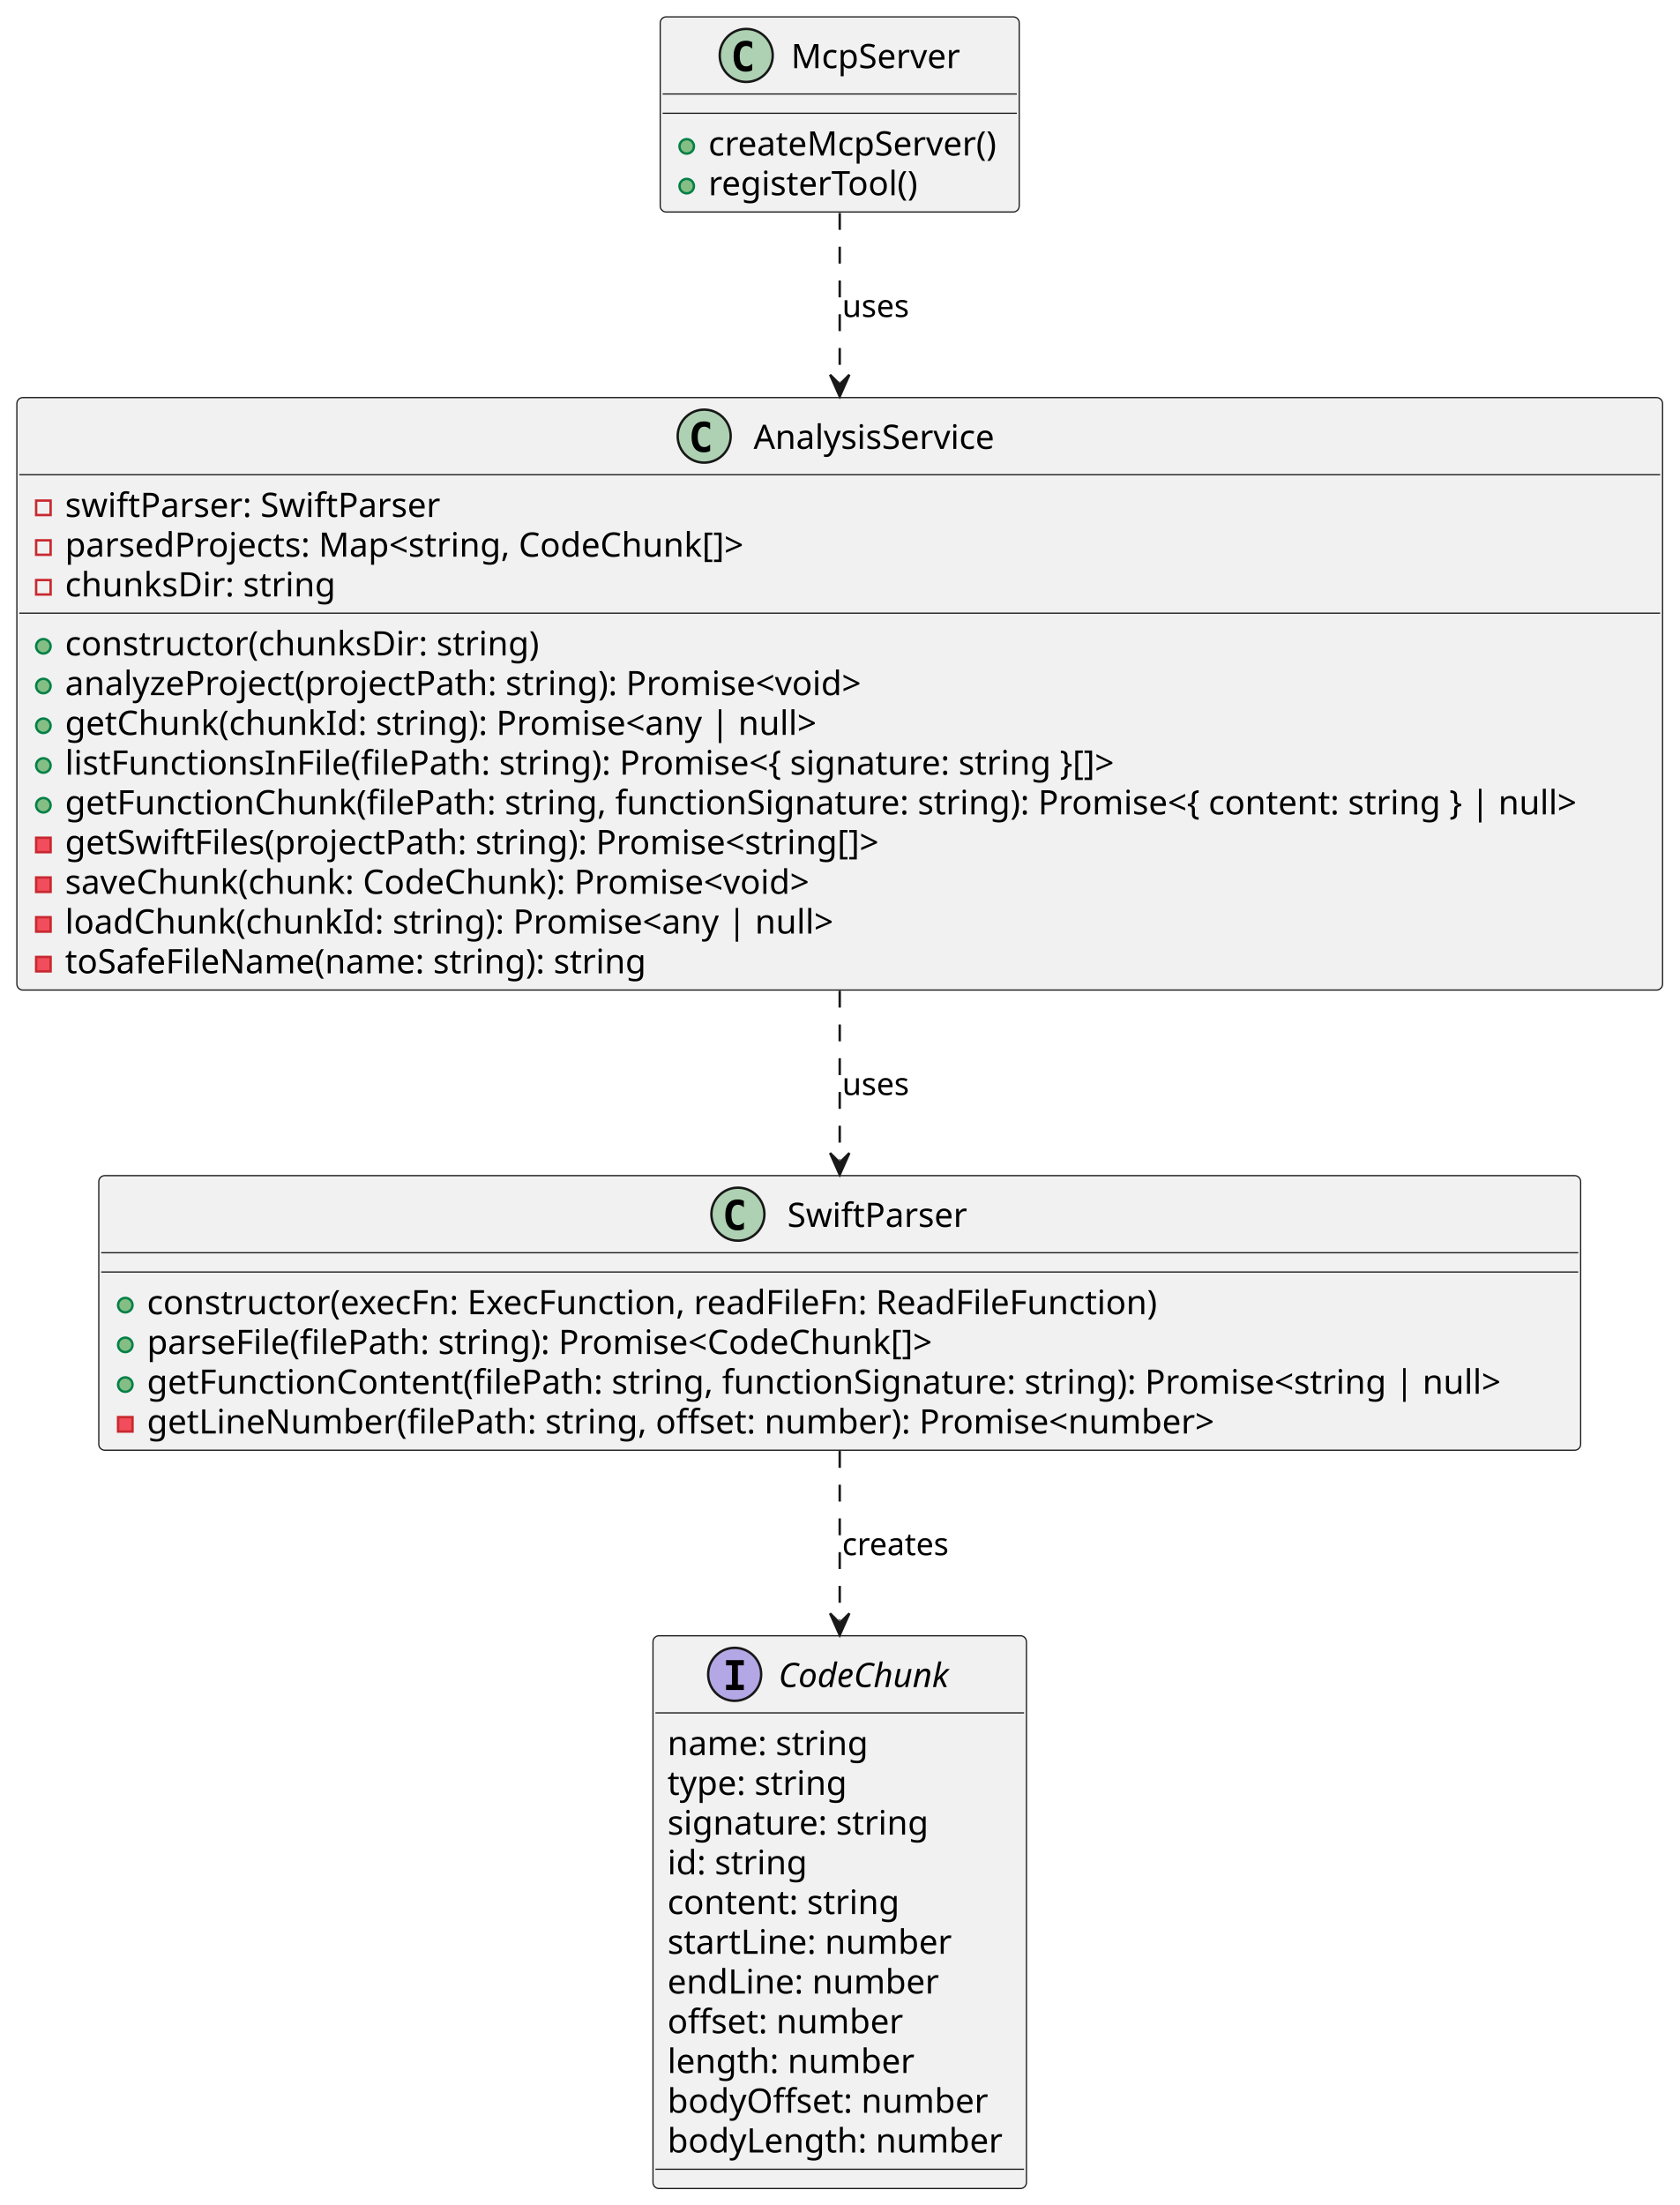
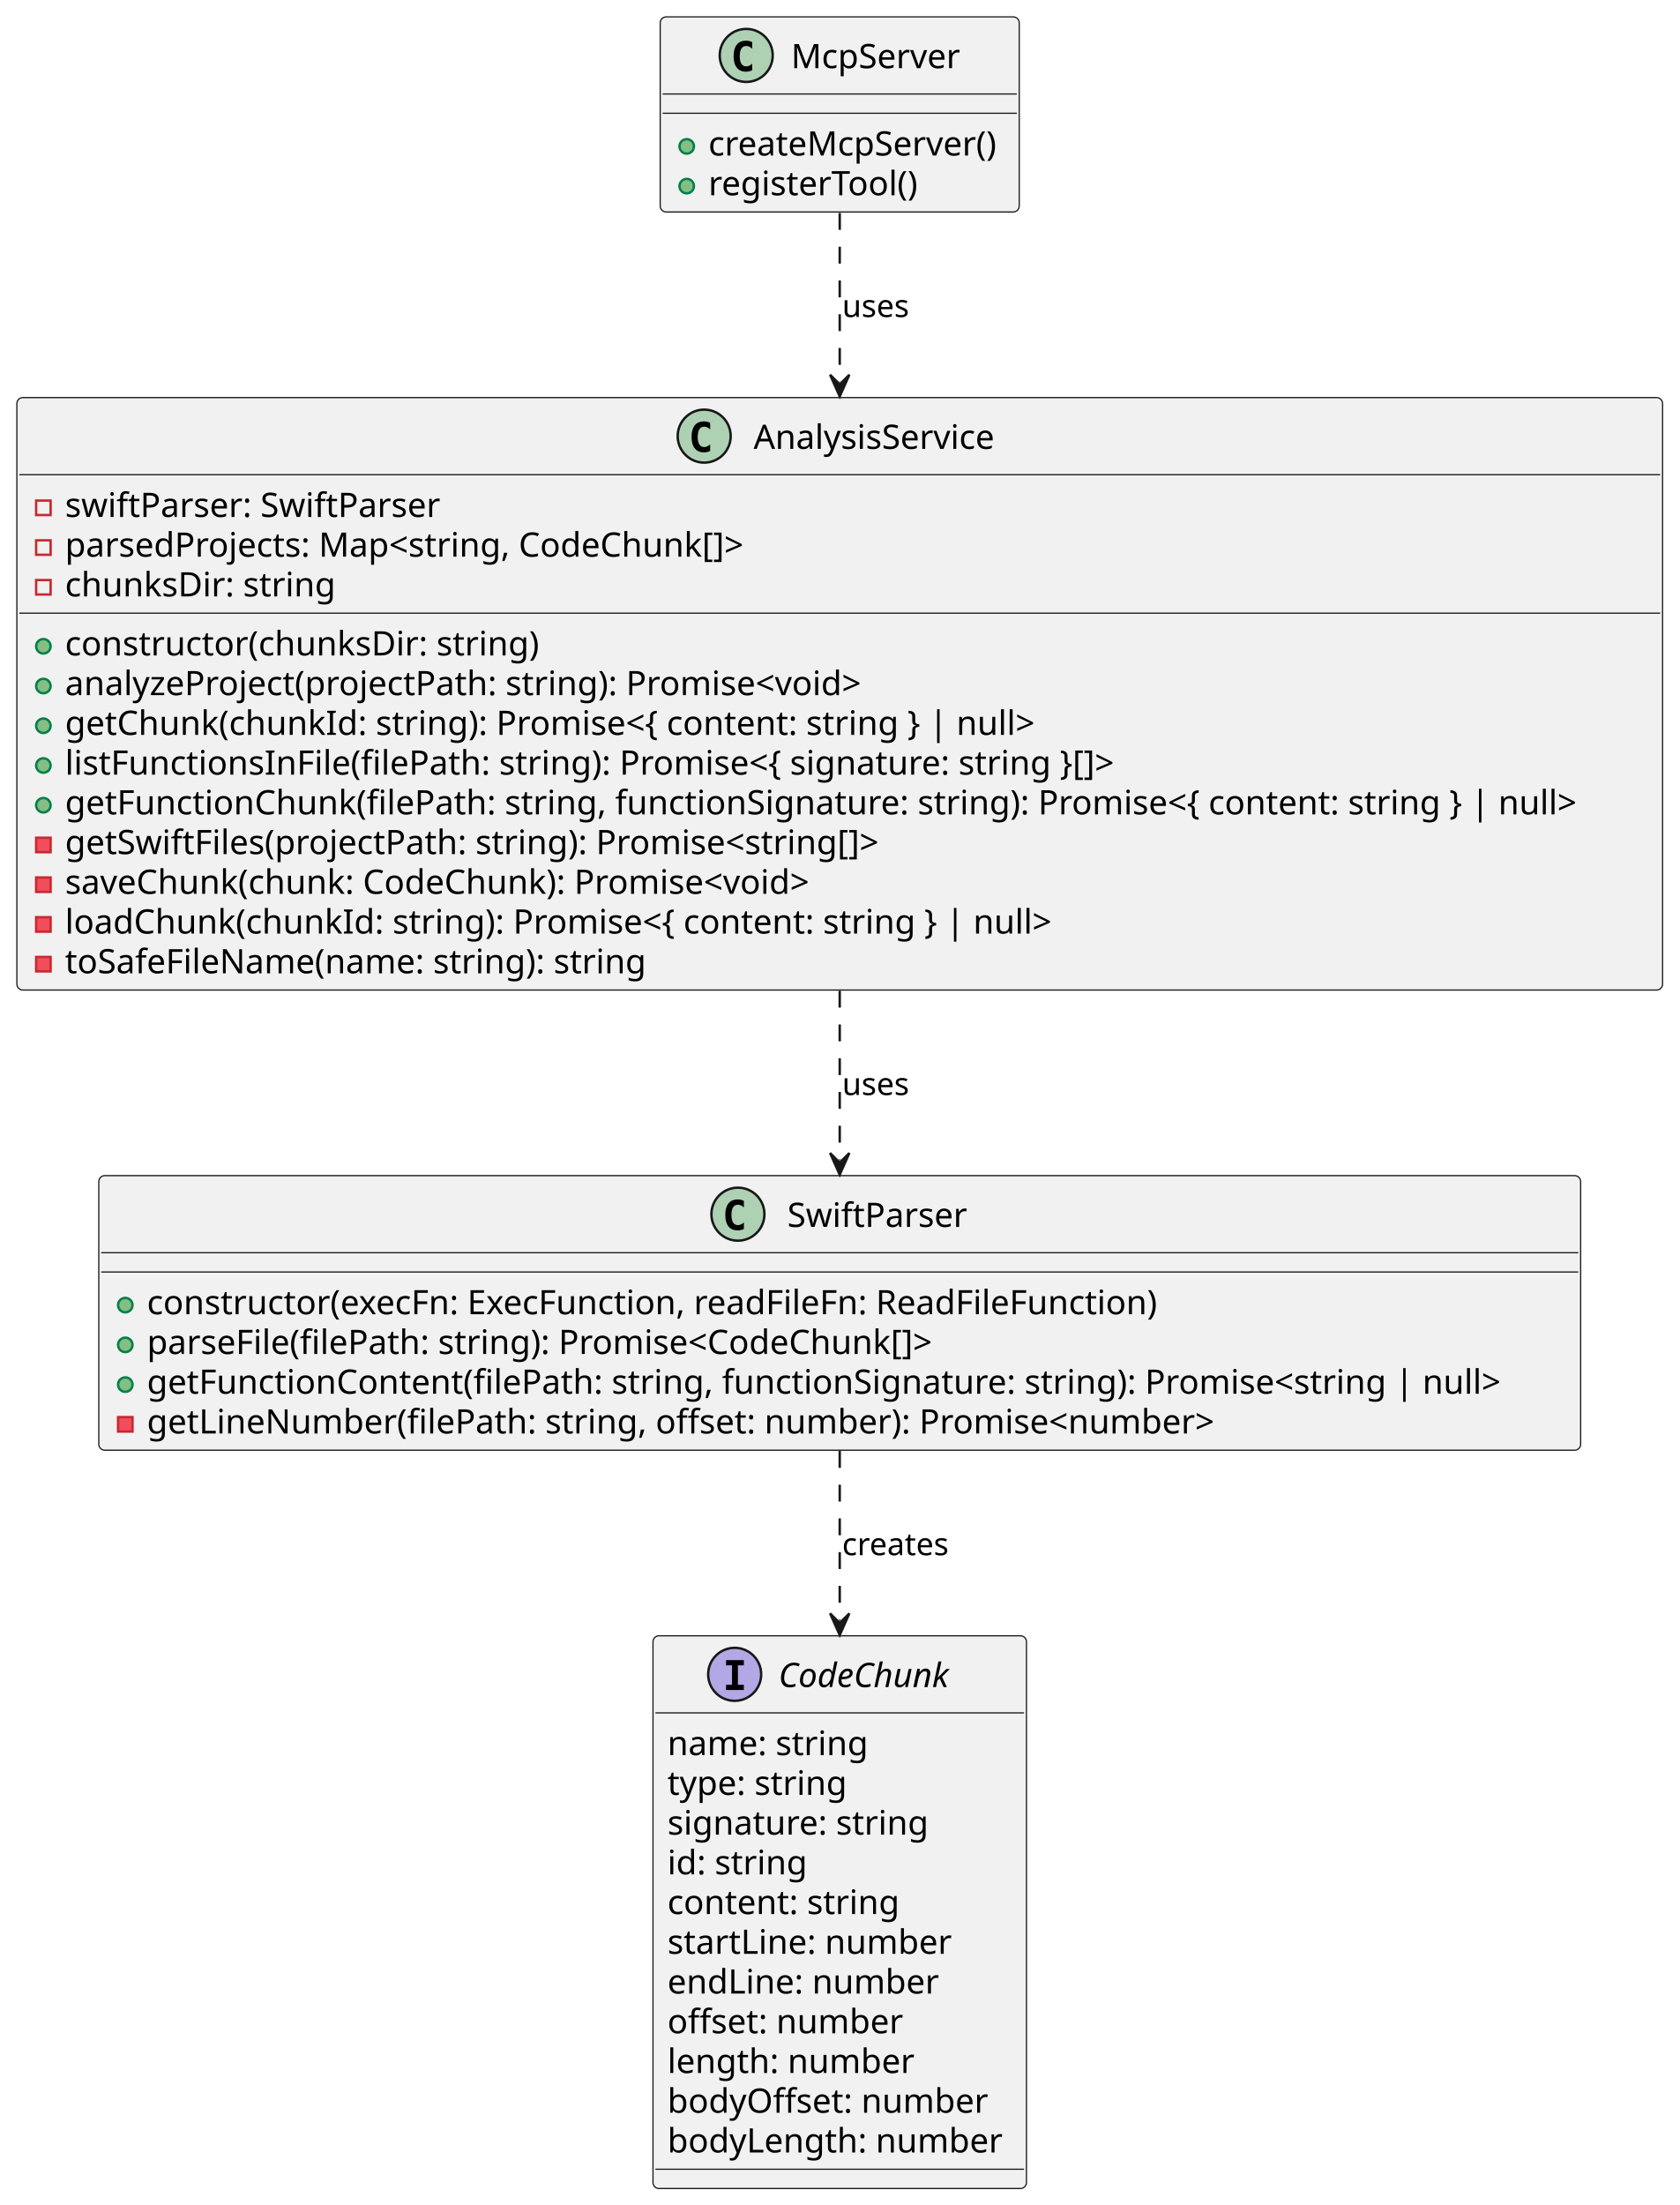
<svg xmlns="http://www.w3.org/2000/svg" contentStyleType="text/css" height="915px" preserveAspectRatio="none" style="width:697px;height:915px;background:#FFFFFF;" version="1.1" viewBox="0 0 697 915" width="697px" zoomAndPan="magnify">
  <defs />
  <g>
    <g id="elem_McpServer">
      <rect codeLine="2" fill="#F1F1F1" height="80.977" id="McpServer" rx="2.5" ry="2.5" style="stroke:#181818;stroke-width:0.5;" width="149" x="274" y="7" />
      <ellipse cx="309.7" cy="23" fill="#ADD1B2" rx="11" ry="11" style="stroke:#181818;stroke-width:1.0;" />
      <path d="M312.173,29.143 Q311.592,29.442 310.953,29.591 Q310.314,29.741 309.608,29.741 Q307.101,29.741 305.781,28.089 Q304.462,26.437 304.462,23.316 Q304.462,20.186 305.781,18.535 Q307.101,16.883 309.608,16.883 Q310.314,16.883 310.961,17.032 Q311.609,17.182 312.173,17.48 L312.173,20.203 Q311.542,19.622 310.949,19.352 Q310.355,19.082 309.724,19.082 Q308.38,19.082 307.695,20.149 Q307.01,21.216 307.01,23.316 Q307.01,25.408 307.695,26.474 Q308.38,27.541 309.724,27.541 Q310.355,27.541 310.949,27.271 Q311.542,27.002 312.173,26.42 Z " fill="#000000" />
      <text fill="#000000" font-family="sans-serif" font-size="14" lengthAdjust="spacing" textLength="71" x="328.3" y="28.291">McpServer</text>
      <line style="stroke:#181818;stroke-width:0.5;" x1="275" x2="422" y1="39" y2="39" />
      <line style="stroke:#181818;stroke-width:0.5;" x1="275" x2="422" y1="47" y2="47" />
      <ellipse cx="285" cy="60.744" fill="#84BE84" rx="3" ry="3" style="stroke:#038048;stroke-width:1.0;" />
      <text fill="#000000" font-family="sans-serif" font-size="14" lengthAdjust="spacing" textLength="123" x="294" y="64.535">createMcpServer()</text>
      <ellipse cx="285" cy="77.232" fill="#84BE84" rx="3" ry="3" style="stroke:#038048;stroke-width:1.0;" />
      <text fill="#000000" font-family="sans-serif" font-size="14" lengthAdjust="spacing" textLength="94" x="294" y="81.023">registerTool()</text>
    </g>
    <g id="elem_AnalysisService">
      <rect codeLine="7" fill="#F1F1F1" height="245.859" id="AnalysisService" rx="2.5" ry="2.5" style="stroke:#181818;stroke-width:0.5;" width="683" x="7" y="164.98" />
      <ellipse cx="292.25" cy="180.98" fill="#ADD1B2" rx="11" ry="11" style="stroke:#181818;stroke-width:1.0;" />
      <path d="M294.723,187.123 Q294.142,187.422 293.503,187.571 Q292.864,187.721 292.158,187.721 Q289.651,187.721 288.332,186.069 Q287.012,184.417 287.012,181.296 Q287.012,178.167 288.332,176.515 Q289.651,174.863 292.158,174.863 Q292.864,174.863 293.511,175.012 Q294.159,175.162 294.723,175.46 L294.723,178.183 Q294.092,177.602 293.499,177.332 Q292.905,177.062 292.274,177.062 Q290.93,177.062 290.245,178.129 Q289.56,179.196 289.56,181.296 Q289.56,183.388 290.245,184.454 Q290.93,185.521 292.274,185.521 Q292.905,185.521 293.499,185.251 Q294.092,184.982 294.723,184.4 Z " fill="#000000" />
      <text fill="#000000" font-family="sans-serif" font-size="14" lengthAdjust="spacing" textLength="104" x="312.75" y="186.271">AnalysisService</text>
      <line style="stroke:#181818;stroke-width:0.5;" x1="8" x2="689" y1="196.98" y2="196.98" />
      <rect fill="none" height="6" style="stroke:#C82930;stroke-width:1.0;" width="6" x="15" y="207.724" />
      <text fill="#000000" font-family="sans-serif" font-size="14" lengthAdjust="spacing" textLength="159" x="27" y="214.515">swiftParser: SwiftParser</text>
      <rect fill="none" height="6" style="stroke:#C82930;stroke-width:1.0;" width="6" x="15" y="224.212" />
      <text fill="#000000" font-family="sans-serif" font-size="14" lengthAdjust="spacing" textLength="299" x="27" y="231.003">parsedProjects: Map&lt;string, CodeChunk[]&gt;</text>
      <rect fill="none" height="6" style="stroke:#C82930;stroke-width:1.0;" width="6" x="15" y="240.701" />
      <text fill="#000000" font-family="sans-serif" font-size="14" lengthAdjust="spacing" textLength="117" x="27" y="247.492">chunksDir: string</text>
      <line style="stroke:#181818;stroke-width:0.5;" x1="8" x2="689" y1="254.445" y2="254.445" />
      <ellipse cx="18" cy="268.189" fill="#84BE84" rx="3" ry="3" style="stroke:#038048;stroke-width:1.0;" />
      <text fill="#000000" font-family="sans-serif" font-size="14" lengthAdjust="spacing" textLength="206" x="27" y="271.98">constructor(chunksDir: string)</text>
      <ellipse cx="18" cy="284.677" fill="#84BE84" rx="3" ry="3" style="stroke:#038048;stroke-width:1.0;" />
      <text fill="#000000" font-family="sans-serif" font-size="14" lengthAdjust="spacing" textLength="349" x="27" y="288.468">analyzeProject(projectPath: string): Promise&lt;void&gt;</text>
      <ellipse cx="18" cy="301.166" fill="#84BE84" rx="3" ry="3" style="stroke:#038048;stroke-width:1.0;" />
-       <text fill="#000000" font-family="sans-serif" font-size="14" lengthAdjust="spacing" textLength="328" x="27" y="304.957">getChunk(chunkId: string): Promise&lt;any | null&gt;</text>
+       <text fill="#000000" font-family="sans-serif" font-size="14" lengthAdjust="spacing" textLength="422" x="27" y="304.957">getChunk(chunkId: string): Promise&lt;{ content: string } | null&gt;</text>
      <ellipse cx="18" cy="317.654" fill="#84BE84" rx="3" ry="3" style="stroke:#038048;stroke-width:1.0;" />
      <text fill="#000000" font-family="sans-serif" font-size="14" lengthAdjust="spacing" textLength="459" x="27" y="321.445">listFunctionsInFile(filePath: string): Promise&lt;{ signature: string }[]&gt;</text>
      <ellipse cx="18" cy="334.142" fill="#84BE84" rx="3" ry="3" style="stroke:#038048;stroke-width:1.0;" />
      <text fill="#000000" font-family="sans-serif" font-size="14" lengthAdjust="spacing" textLength="657" x="27" y="337.933">getFunctionChunk(filePath: string, functionSignature: string): Promise&lt;{ content: string } | null&gt;</text>
      <rect fill="#F24D5C" height="6" style="stroke:#C82930;stroke-width:1.0;" width="6" x="15" y="347.63" />
      <text fill="#000000" font-family="sans-serif" font-size="14" lengthAdjust="spacing" textLength="357" x="27" y="354.421">getSwiftFiles(projectPath: string): Promise&lt;string[]&gt;</text>
      <rect fill="#F24D5C" height="6" style="stroke:#C82930;stroke-width:1.0;" width="6" x="15" y="364.119" />
      <text fill="#000000" font-family="sans-serif" font-size="14" lengthAdjust="spacing" textLength="330" x="27" y="370.91">saveChunk(chunk: CodeChunk): Promise&lt;void&gt;</text>
      <rect fill="#F24D5C" height="6" style="stroke:#C82930;stroke-width:1.0;" width="6" x="15" y="380.607" />
-       <text fill="#000000" font-family="sans-serif" font-size="14" lengthAdjust="spacing" textLength="336" x="27" y="387.398">loadChunk(chunkId: string): Promise&lt;any | null&gt;</text>
+       <text fill="#000000" font-family="sans-serif" font-size="14" lengthAdjust="spacing" textLength="430" x="27" y="387.398">loadChunk(chunkId: string): Promise&lt;{ content: string } | null&gt;</text>
      <rect fill="#F24D5C" height="6" style="stroke:#C82930;stroke-width:1.0;" width="6" x="15" y="397.095" />
      <text fill="#000000" font-family="sans-serif" font-size="14" lengthAdjust="spacing" textLength="250" x="27" y="403.886">toSafeFileName(name: string): string</text>
    </g>
    <g id="elem_SwiftParser">
      <rect codeLine="22" fill="#F1F1F1" height="113.953" id="SwiftParser" rx="2.5" ry="2.5" style="stroke:#181818;stroke-width:0.5;" width="615" x="41" y="487.84" />
      <ellipse cx="306.25" cy="503.84" fill="#ADD1B2" rx="11" ry="11" style="stroke:#181818;stroke-width:1.0;" />
      <path d="M308.723,509.983 Q308.142,510.282 307.503,510.431 Q306.864,510.581 306.158,510.581 Q303.651,510.581 302.332,508.929 Q301.012,507.277 301.012,504.156 Q301.012,501.026 302.332,499.375 Q303.651,497.723 306.158,497.723 Q306.864,497.723 307.511,497.872 Q308.159,498.022 308.723,498.32 L308.723,501.043 Q308.092,500.462 307.499,500.192 Q306.905,499.923 306.274,499.923 Q304.93,499.923 304.245,500.989 Q303.56,502.056 303.56,504.156 Q303.56,506.248 304.245,507.314 Q304.93,508.381 306.274,508.381 Q306.905,508.381 307.499,508.111 Q308.092,507.841 308.723,507.26 Z " fill="#000000" />
      <text fill="#000000" font-family="sans-serif" font-size="14" lengthAdjust="spacing" textLength="76" x="326.75" y="509.131">SwiftParser</text>
      <line style="stroke:#181818;stroke-width:0.5;" x1="42" x2="655" y1="519.84" y2="519.84" />
      <line style="stroke:#181818;stroke-width:0.5;" x1="42" x2="655" y1="527.84" y2="527.84" />
      <ellipse cx="52" cy="541.584" fill="#84BE84" rx="3" ry="3" style="stroke:#038048;stroke-width:1.0;" />
      <text fill="#000000" font-family="sans-serif" font-size="14" lengthAdjust="spacing" textLength="444" x="61" y="545.375">constructor(execFn: ExecFunction, readFileFn: ReadFileFunction)</text>
      <ellipse cx="52" cy="558.072" fill="#84BE84" rx="3" ry="3" style="stroke:#038048;stroke-width:1.0;" />
      <text fill="#000000" font-family="sans-serif" font-size="14" lengthAdjust="spacing" textLength="347" x="61" y="561.863">parseFile(filePath: string): Promise&lt;CodeChunk[]&gt;</text>
      <ellipse cx="52" cy="574.561" fill="#84BE84" rx="3" ry="3" style="stroke:#038048;stroke-width:1.0;" />
      <text fill="#000000" font-family="sans-serif" font-size="14" lengthAdjust="spacing" textLength="589" x="61" y="578.352">getFunctionContent(filePath: string, functionSignature: string): Promise&lt;string | null&gt;</text>
      <rect fill="#F24D5C" height="6" style="stroke:#C82930;stroke-width:1.0;" width="6" x="49" y="588.049" />
      <text fill="#000000" font-family="sans-serif" font-size="14" lengthAdjust="spacing" textLength="462" x="61" y="594.84">getLineNumber(filePath: string, offset: number): Promise&lt;number&gt;</text>
    </g>
    <g id="elem_CodeChunk">
      <rect codeLine="29" fill="#F1F1F1" height="229.371" id="CodeChunk" rx="2.5" ry="2.5" style="stroke:#181818;stroke-width:0.5;" width="155" x="271" y="678.79" />
      <ellipse cx="304.9" cy="694.79" fill="#B4A7E5" rx="11" ry="11" style="stroke:#181818;stroke-width:1.0;" />
      <path d="M301.328,691.055 L301.328,688.897 L308.707,688.897 L308.707,691.055 L306.242,691.055 L306.242,699.132 L308.707,699.132 L308.707,701.29 L301.328,701.29 L301.328,699.132 L303.793,699.132 L303.793,691.055 Z " fill="#000000" />
      <text fill="#000000" font-family="sans-serif" font-size="14" font-style="italic" lengthAdjust="spacing" textLength="81" x="323.1" y="700.081">CodeChunk</text>
      <line style="stroke:#181818;stroke-width:0.5;" x1="272" x2="425" y1="710.79" y2="710.79" />
      <text fill="#000000" font-family="sans-serif" font-size="14" lengthAdjust="spacing" textLength="86" x="277" y="728.325">name: string</text>
      <text fill="#000000" font-family="sans-serif" font-size="14" lengthAdjust="spacing" textLength="77" x="277" y="744.813">type: string</text>
      <text fill="#000000" font-family="sans-serif" font-size="14" lengthAdjust="spacing" textLength="113" x="277" y="761.302">signature: string</text>
      <text fill="#000000" font-family="sans-serif" font-size="14" lengthAdjust="spacing" textLength="61" x="277" y="777.79">id: string</text>
      <text fill="#000000" font-family="sans-serif" font-size="14" lengthAdjust="spacing" textLength="100" x="277" y="794.278">content: string</text>
      <text fill="#000000" font-family="sans-serif" font-size="14" lengthAdjust="spacing" textLength="121" x="277" y="810.767">startLine: number</text>
      <text fill="#000000" font-family="sans-serif" font-size="14" lengthAdjust="spacing" textLength="116" x="277" y="827.255">endLine: number</text>
      <text fill="#000000" font-family="sans-serif" font-size="14" lengthAdjust="spacing" textLength="101" x="277" y="843.743">offset: number</text>
      <text fill="#000000" font-family="sans-serif" font-size="14" lengthAdjust="spacing" textLength="106" x="277" y="860.231">length: number</text>
      <text fill="#000000" font-family="sans-serif" font-size="14" lengthAdjust="spacing" textLength="137" x="277" y="876.72">bodyOffset: number</text>
      <text fill="#000000" font-family="sans-serif" font-size="14" lengthAdjust="spacing" textLength="143" x="277" y="893.208">bodyLength: number</text>
      <line style="stroke:#181818;stroke-width:0.5;" x1="272" x2="425" y1="900.161" y2="900.161" />
    </g>
    <g id="link_McpServer_AnalysisService">
      <path codeLine="43" d="M348.5,88.39 C348.5,109.6 348.5,130.94 348.5,158.51 " fill="none" id="McpServer-to-AnalysisService" style="stroke:#181818;stroke-width:1.0;stroke-dasharray:7.0,7.0;" />
      <polygon fill="#181818" points="348.5,164.51,352.5,155.51,348.5,159.51,344.5,155.51,348.5,164.51" style="stroke:#181818;stroke-width:1.0;" />
      <text fill="#000000" font-family="sans-serif" font-size="13" lengthAdjust="spacing" textLength="29" x="349.5" y="131.548">uses</text>
    </g>
    <g id="link_AnalysisService_SwiftParser">
      <path codeLine="44" d="M348.5,411.13 C348.5,437.84 348.5,458.85 348.5,481.47 " fill="none" id="AnalysisService-to-SwiftParser" style="stroke:#181818;stroke-width:1.0;stroke-dasharray:7.0,7.0;" />
      <polygon fill="#181818" points="348.5,487.47,352.5,478.47,348.5,482.47,344.5,478.47,348.5,487.47" style="stroke:#181818;stroke-width:1.0;" />
      <text fill="#000000" font-family="sans-serif" font-size="13" lengthAdjust="spacing" textLength="29" x="349.5" y="454.408">uses</text>
    </g>
    <g id="link_SwiftParser_CodeChunk">
      <path codeLine="45" d="M348.5,602.09 C348.5,624.84 348.5,645.97 348.5,672.51 " fill="none" id="SwiftParser-to-CodeChunk" style="stroke:#181818;stroke-width:1.0;stroke-dasharray:7.0,7.0;" />
      <polygon fill="#181818" points="348.5,678.51,352.5,669.51,348.5,673.51,344.5,669.51,348.5,678.51" style="stroke:#181818;stroke-width:1.0;" />
      <text fill="#000000" font-family="sans-serif" font-size="13" lengthAdjust="spacing" textLength="45" x="349.5" y="645.358">creates</text>
    </g>
  </g>
</svg>
